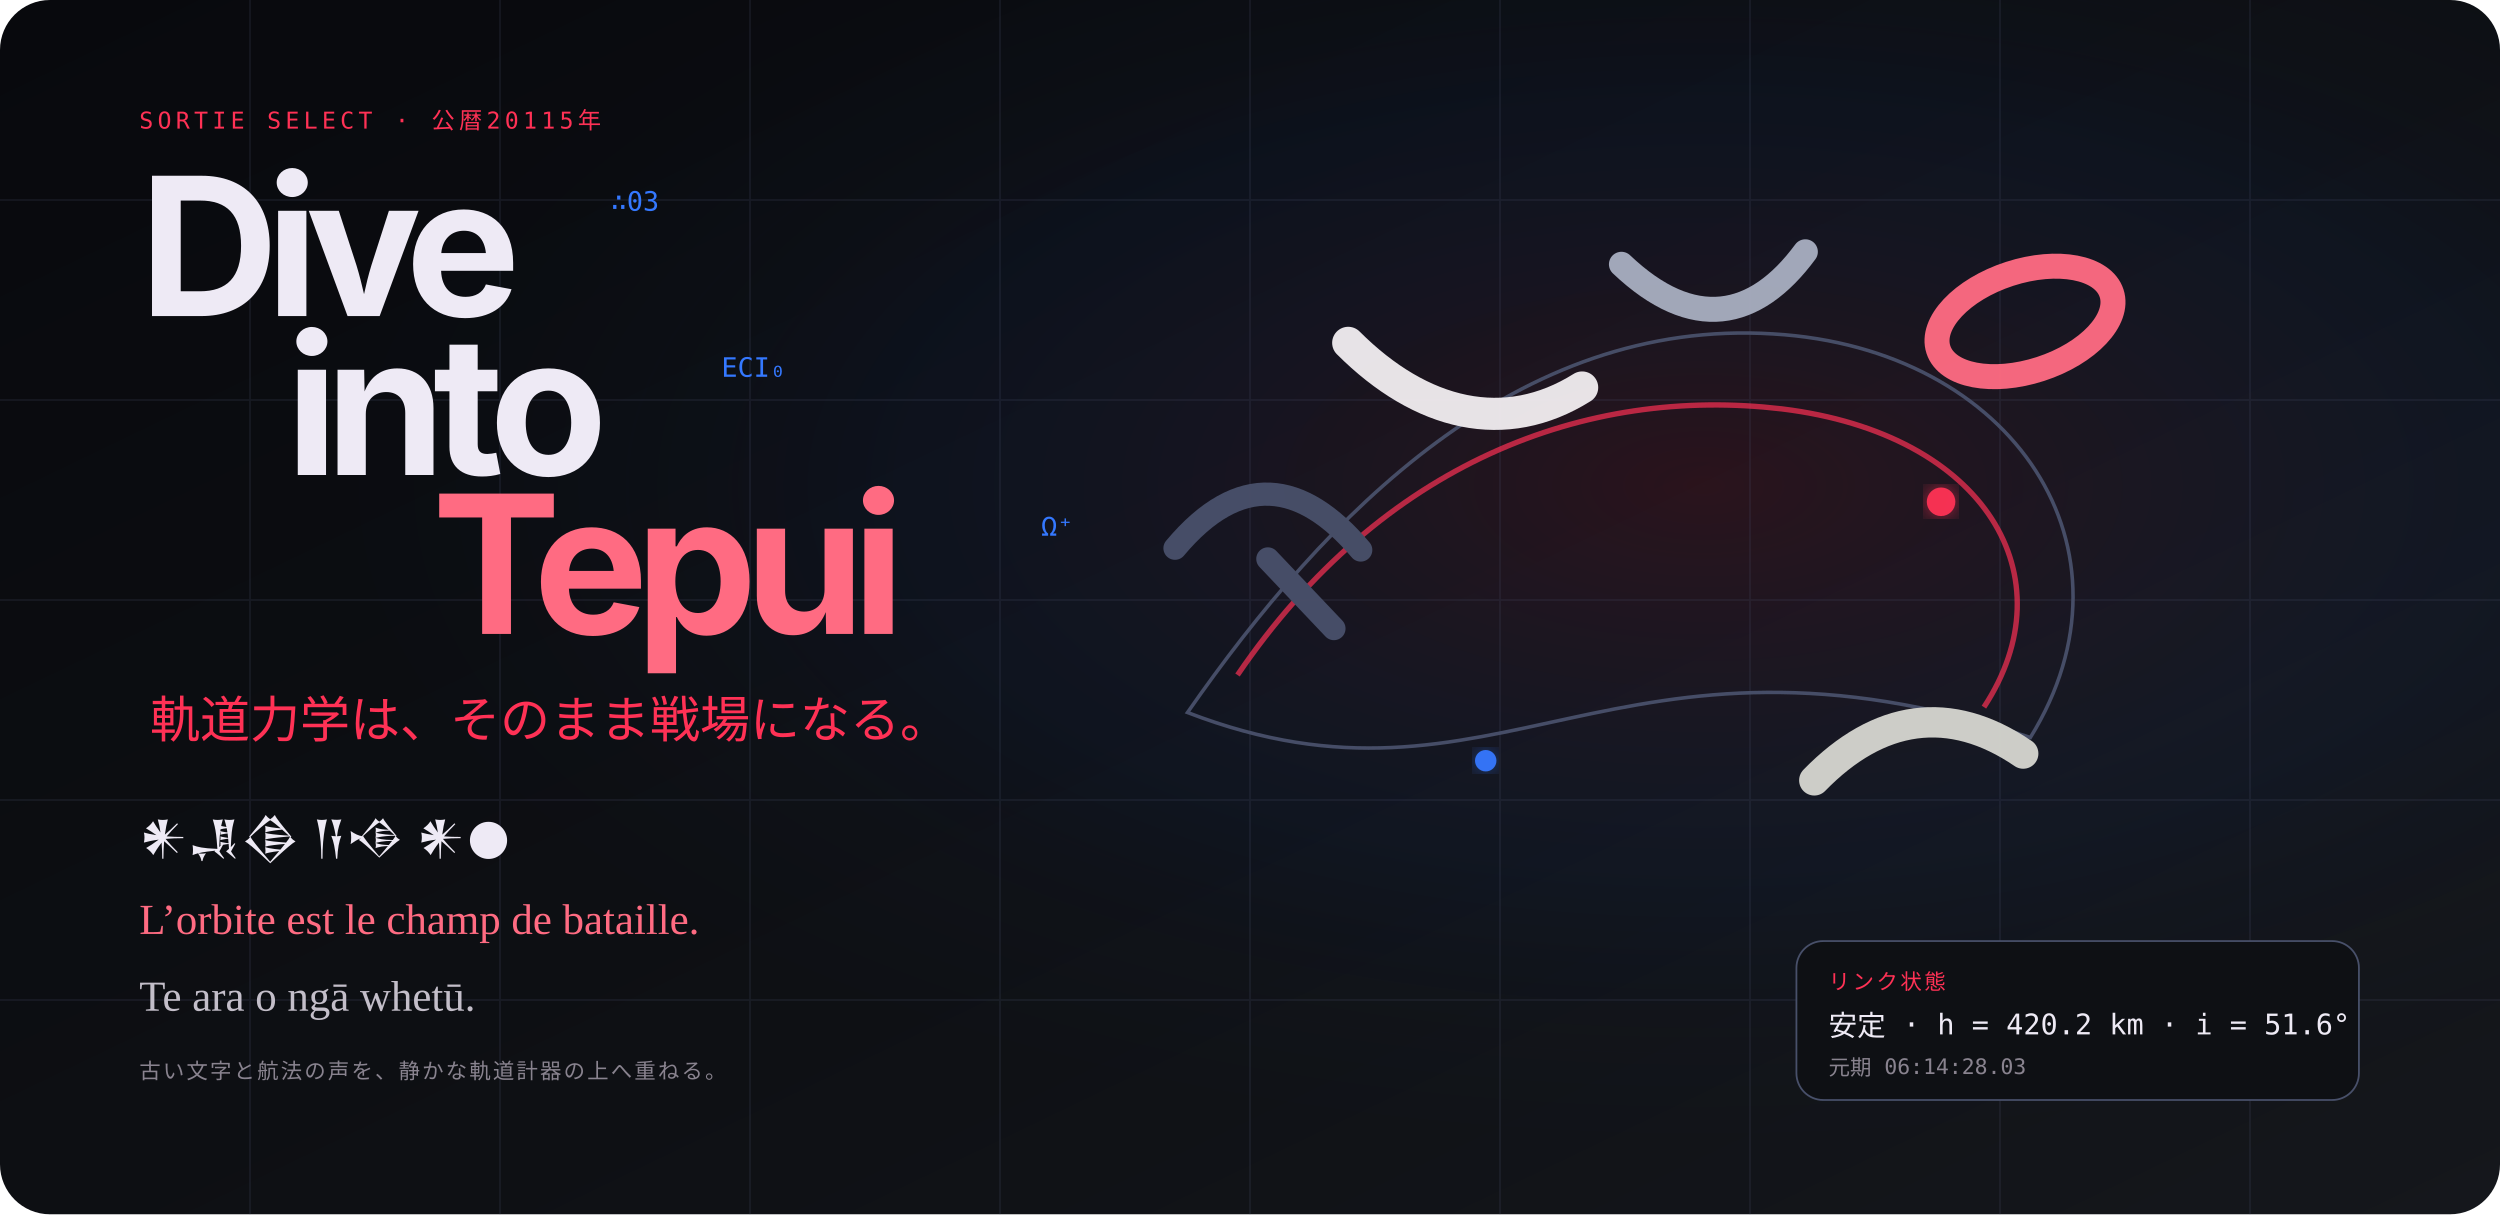
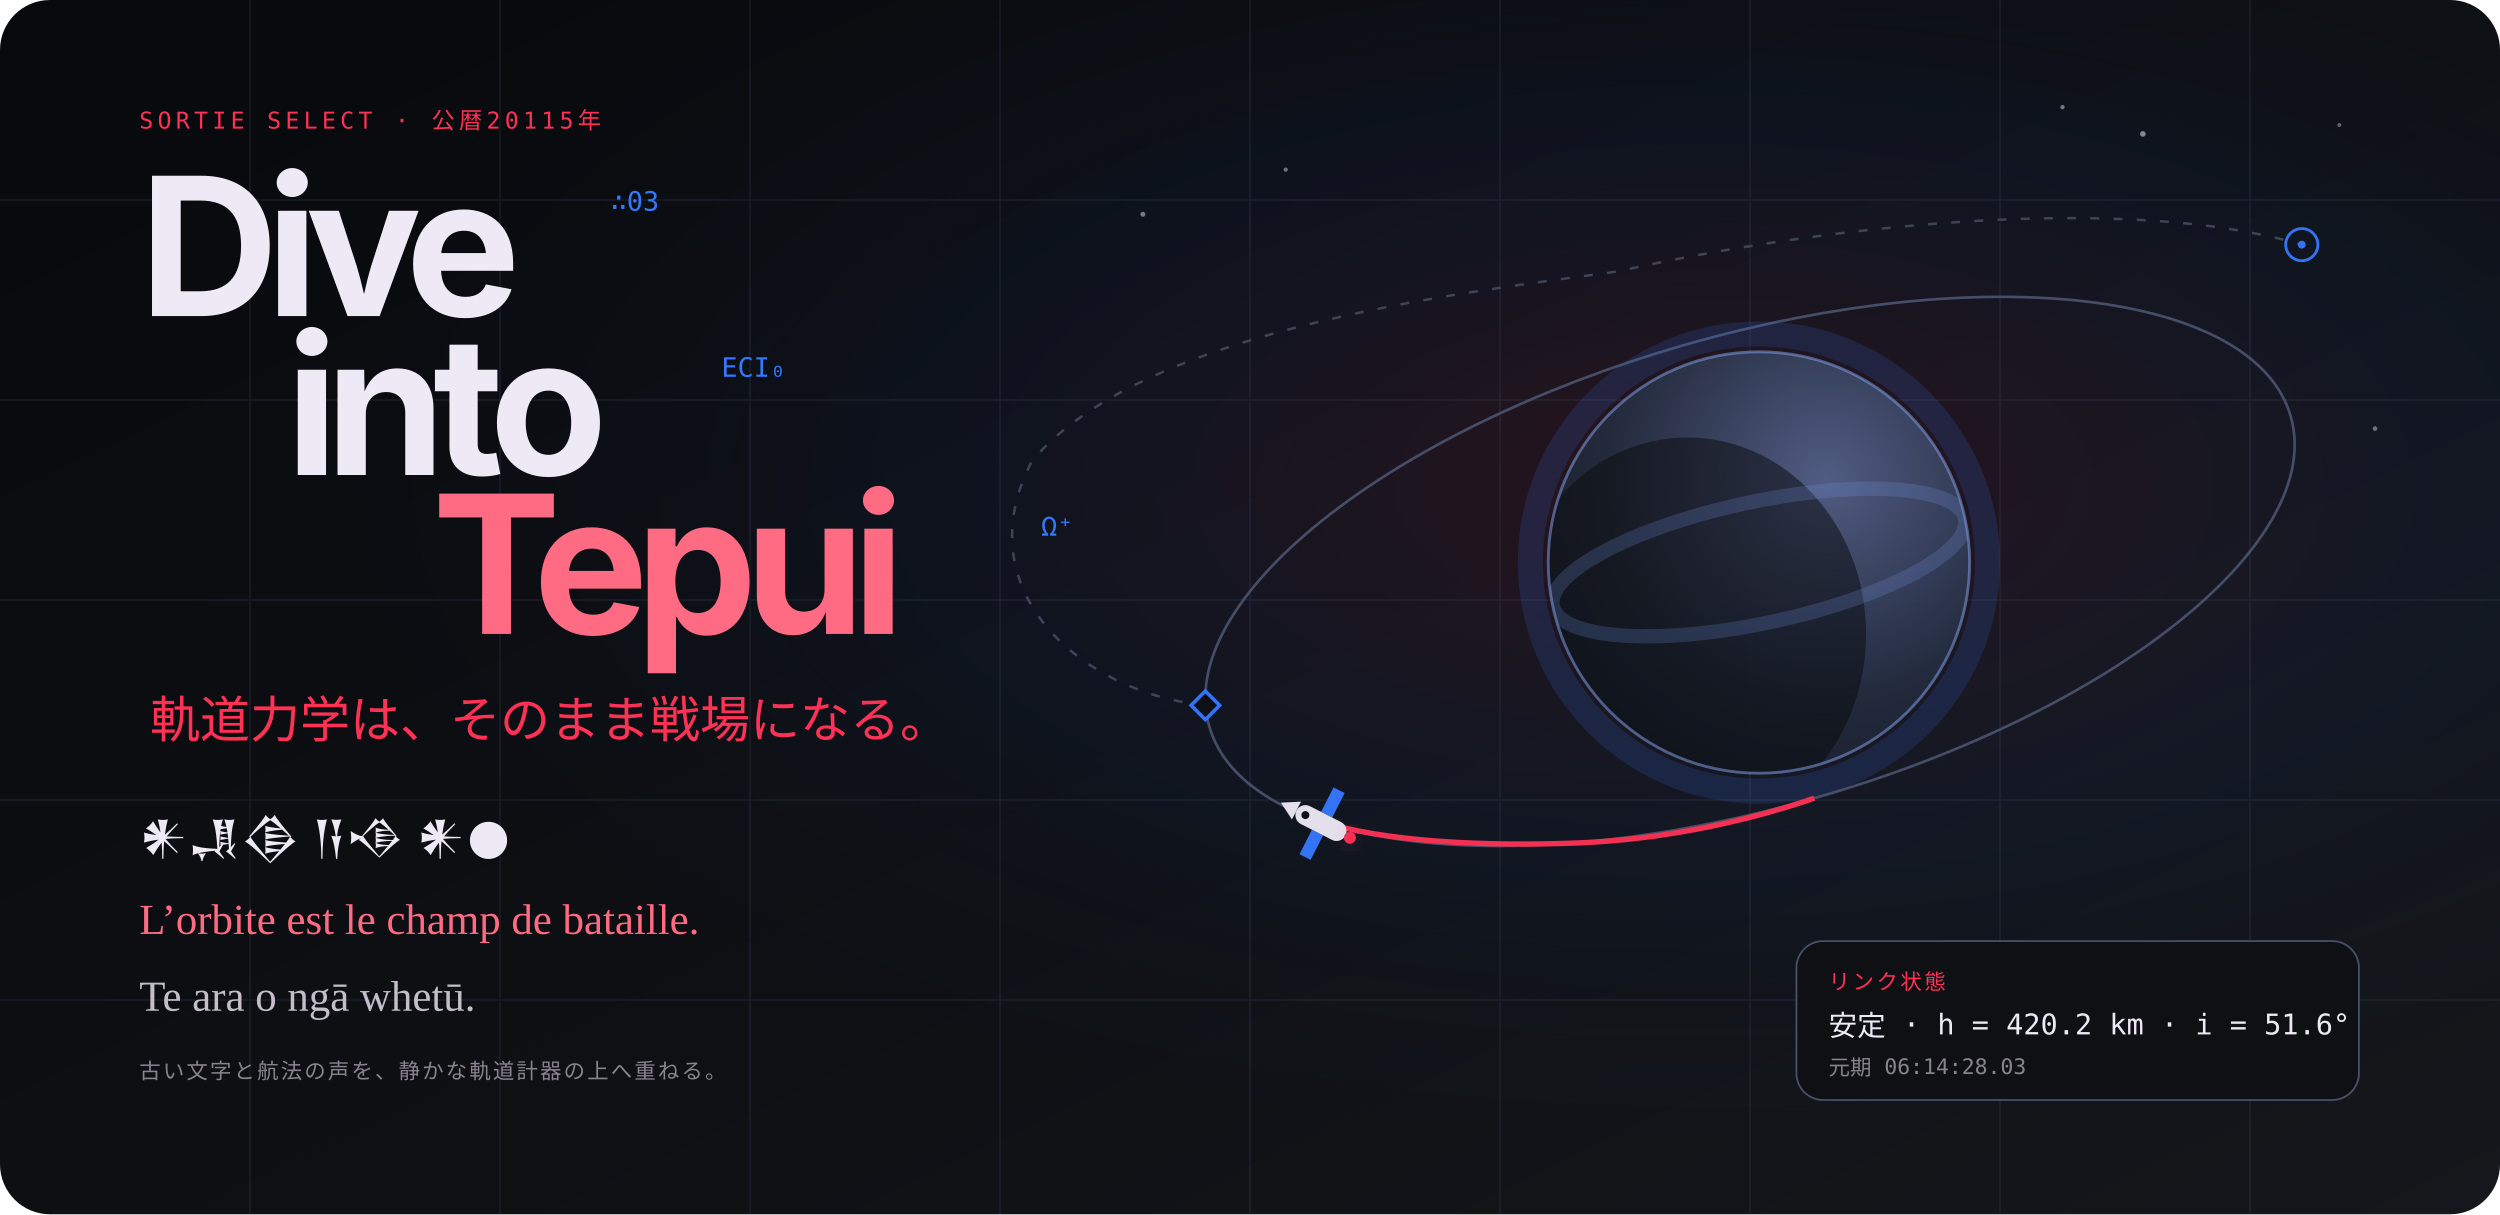
<svg xmlns="http://www.w3.org/2000/svg" width="1400" height="680" viewBox="0 0 1400 680" role="img" aria-labelledby="title desc">
  <defs>
    <linearGradient id="bg" x1="0" y1="0" x2="1" y2="1">
      <stop stop-color="#08090d" />
      <stop offset=".58" stop-color="#0e1014" />
      <stop offset="1" stop-color="#15171c" />
    </linearGradient>
    <radialGradient id="v" cx=".68" cy=".4" r=".58">
      <stop stop-color="#ff3155" stop-opacity=".12" />
      <stop offset=".55" stop-color="#3478ff" stop-opacity=".05" />
      <stop offset="1" stop-color="#08090d" stop-opacity="0" />
    </radialGradient>
+     <radialGradient id="planet" cx=".66" cy=".3" r="1.05">
+       <stop stop-color="#525f88" />
+       <stop offset=".5" stop-color="#232b3d" />
+       <stop offset="1" stop-color="#10131b" />
+     </radialGradient>
+     <clipPath id="pc">
+       <circle cx="985" cy="315" r="118" />
+     </clipPath>
    <filter id="glow">
      <feGaussianBlur stdDeviation="7" result="b" />
      <feMerge>
        <feMergeNode in="b" />
        <feMergeNode in="SourceGraphic" />
      </feMerge>
    </filter>
    <style>
    .sans{font-family:system-ui,-apple-system,"Hiragino Sans","Yu Gothic",sans-serif}
    .serif{font-family:"Times New Roman","Yu Mincho","Hiragino Mincho ProN",serif}
    .mono{font-family:ui-monospace,SFMono-Regular,Menlo,Consolas,"Yu Gothic",monospace}
-     .cuneiform{font-family:"Noto Sans Cuneiform","Segoe UI Historic",serif}
    .t{fill:#eeeaf5}.b{fill:#c3bec9}.d{fill:#89838f}.a{fill:#ff3155}.an{fill:#ff6b82}.s{fill:#3478ff}
  </style>
  </defs>
  <rect width="1400" height="680" rx="28" fill="url(#bg)" />
  <rect width="1400" height="680" rx="28" fill="url(#v)" />
  <g opacity=".2" stroke="#48506a">
    <path d="M0 112H1400M0 224H1400M0 336H1400M0 448H1400M0 560H1400" />
    <path d="M140 0V680M280 0V680M420 0V680M560 0V680M700 0V680M840 0V680M980 0V680M1120 0V680M1260 0V680" />
  </g>
-   <g transform="translate(915 305)" opacity=".95">
-     <path d="M-250 94C-172-18-65-127 78-118 213-110 287 3 222 108-11 31-76 161-250 94Z" fill="none" stroke="#48506a" stroke-width="2" />
-     <path d="M-222 73C-141-46-27-89 83-76 197-62 244 18 196 91" fill="none" stroke="#ff3155" stroke-width="3" opacity=".72" />
-     <circle cx="172" cy="-24" r="8" fill="#ff3155" filter="url(#glow)" />
-     <circle cx="-83" cy="121" r="6" fill="#3478ff" filter="url(#glow)" />
-     <g fill="none" stroke-linecap="round">
-       <path d="M-160-113C-119-72-72-61-29-88" stroke="#f1edf0" stroke-width="18" />
-       <path d="M-7-157C33-119 68-126 96-164" stroke="#a8aec0" stroke-width="14" />
-       <path d="M101 132C137 95 177 89 218 117" stroke="#d6d6d0" stroke-width="17" />
-       <ellipse cx="219" cy="-125" rx="51" ry="28" stroke="#ff6b82" stroke-width="14" transform="rotate(-18 219 -125)" />
-       <path d="M-257 2C-221-41-186-36-153 3M-205 8L-168 47" stroke="#48506a" stroke-width="13" />
+   <g opacity=".95">
+     <path d="M675 395C605 388 540 330 578 258 640 185 810 165 906 152 1022 126 1190 108 1289 137" fill="none" stroke="#3f4658" stroke-width="1.4" stroke-dasharray="5 8" />
+     <ellipse cx="980" cy="320" rx="315" ry="132" transform="rotate(-16 980 320)" fill="none" stroke="#48506a" stroke-width="1.5" />
+     <circle cx="985" cy="315" r="128" fill="none" stroke="#3478ff" stroke-opacity=".16" stroke-width="14" />
+     <circle cx="985" cy="315" r="118" fill="url(#planet)" />
+     <ellipse cx="945" cy="355" rx="100" ry="110" fill="#05070a" opacity=".5" clip-path="url(#pc)" />
+     <ellipse cx="985" cy="315" rx="118" ry="34" transform="rotate(-12 985 315)" fill="none" stroke="#7ea6ff" stroke-opacity=".2" stroke-width="8" clip-path="url(#pc)" />
+     <circle cx="985" cy="315" r="118" fill="none" stroke="#8fb1ff" stroke-opacity=".5" stroke-width="1.6" />
+     <path d="M1016 447C975 461 930 470 885 472 835 474 775 472 736 459" fill="none" stroke="#ff3155" stroke-width="3" />
+     <path d="M0 -8 8 0 0 8 -8 0Z" transform="translate(675 395)" fill="#0e1014" stroke="#3478ff" stroke-width="2" />
+     <circle cx="1289" cy="137" r="9" fill="none" stroke="#3478ff" stroke-width="1.6" />
+     <circle cx="1289" cy="137" r="2.2" fill="#3478ff" />
+     <g transform="translate(736 459) rotate(-153) scale(1.4)">
+       <rect x="-6" y="-15" width="5" height="11" fill="#3478ff" />
+       <rect x="-6" y="4" width="5" height="11" fill="#3478ff" />
+       <rect x="-14" y="-4" width="22" height="8" rx="4" fill="#eeeaf5" />
+       <path d="M8 -4 15 0 8 4Z" fill="#eeeaf5" />
+       <circle cx="4" cy="0" r="1.6" fill="#0e1014" />
+       <circle cx="-16" cy="0" r="2.4" fill="#ff3155" filter="url(#glow)" />
+     </g>
+     <g fill="#eeeaf5">
+       <circle cx="640" cy="120" r="1.4" opacity=".5" />
+       <circle cx="1200" cy="75" r="1.6" opacity=".55" />
+       <circle cx="1330" cy="240" r="1.3" opacity=".45" />
+       <circle cx="1310" cy="70" r="1.1" opacity=".4" />
+       <circle cx="720" cy="95" r="1.2" opacity=".45" />
+       <circle cx="1155" cy="60" r="1.2" opacity=".5" />
    </g>
  </g>
  <g transform="translate(78 72)">
    <text class="mono a" font-size="13" letter-spacing="2.4">SORTIE SELECT · 公暦20115年</text>
    <text x="0" y="105" class="sans t" font-size="108" font-weight="650" letter-spacing="-7">Dive</text>
    <text x="82" y="194" class="sans t" font-size="108" font-weight="650" letter-spacing="-7">into</text>
    <text x="164" y="283" class="sans an" font-size="108" font-weight="650" letter-spacing="-7">Tepui</text>
    <text x="264" y="46" class="mono s" font-size="15">∴03</text>
    <text x="326" y="139" class="mono s" font-size="15">ECI₀</text>
    <text x="505" y="228" class="mono s" font-size="15">Ω⁺</text>
    <text x="6" y="341" class="serif a" font-size="28">軌道力学は、そのまま戦場になる。</text>
  </g>
  <g transform="translate(78 478)">
-     <text class="cuneiform t" font-size="26">𒀭𒂗𒆠 𒀀𒈾 𒀭𒊹</text>
+     <g class="t" aria-label="𒀭𒂗𒆠 𒀀𒈾 𒀭𒊹">
+       <path transform="translate(0.00 0) scale(0.026 -0.026)" d="M494 -112Q494 -15 490.5 72.0Q487 159 481 236Q420 157 376.0 89.0Q332 21 301 -33Q246 56 148 120Q202 151 269.5 195.0Q337 239 417 300Q318 287 239.0 270.5Q160 254 100 237Q112 294 112 348Q112 402 100 453Q153 438 220.0 423.5Q287 409 369 397Q304 445 247.5 481.0Q191 517 144 544Q242 609 297 697Q325 648 364.5 586.5Q404 525 457 454Q444 541 429.0 611.0Q414 681 399 736Q450 724 504 724Q558 724 615 736Q598 674 581.5 592.5Q565 511 551 408Q612 459 678.0 520.0Q744 581 815 652L833 634Q762 563 702.0 497.5Q642 432 590 371Q669 365 758.5 361.5Q848 358 948 358V332Q840 332 744.5 328.0Q649 324 566 316Q620 251 685.5 179.0Q751 107 829 30L811 12Q736 86 667.0 149.5Q598 213 535 266Q528 184 524.0 89.5Q520 -5 520 -112Z" />
+       <path transform="translate(27.25 0) scale(0.026 -0.026)" d="M291 -161Q281 -110 268.5 -82.0Q256 -54 243.0 -35.0Q230 -16 217 6Q189 -1 161.0 -11.0Q133 -21 100 -33Q109 20 109 72Q109 124 100 182Q144 166 187.5 153.5Q231 141 288.0 131.0Q345 121 427.5 114.0Q510 107 632 101Q634 101 634 103Q627 206 620.0 280.5Q613 355 606.5 409.0Q600 463 592.5 504.5Q585 546 576.5 581.5Q568 617 558.0 653.5Q548 690 535 736Q586 724 640 724Q694 724 751 736Q741 699 732.0 665.0Q723 631 715 594Q735 590 765.5 584.0Q796 578 829 573Q820 612 809.5 649.5Q799 687 785 736Q836 724 890 724Q944 724 1001 736Q989 691 978.5 651.0Q968 611 959.5 566.0Q951 521 944.5 463.0Q938 405 932.5 326.5Q927 248 923 139Q943 159 963.0 180.0Q983 201 1002 223L1019 213Q990 161 969.0 120.0Q948 79 928 47Q942 23 967.5 -14.5Q993 -52 1029 -99L1013 -112Q977 -80 948.0 -55.0Q919 -30 894 -10H892V-8Q873 8 855.5 21.0Q838 34 821 47L884 102Q883 131 880.5 157.0Q878 183 876 207Q846 203 814.0 198.5Q782 194 755 189Q731 145 713.0 110.5Q695 76 678 47Q692 23 717.5 -14.5Q743 -52 779 -99L763 -112Q727 -80 698.0 -55.0Q669 -30 644 -10H642V-8Q623 8 605.5 21.0Q588 34 571 47L590 63Q490 52 421.5 43.0Q353 34 305.5 25.5Q258 17 219 6Q239 2 259.0 0.5Q279 -1 300 -1Q321 -1 342.5 1.0Q364 3 388 7Q375 -15 361.5 -34.5Q348 -54 336.0 -82.0Q324 -110 313 -161ZM673 139 713 180 698 175Q700 186 701.0 196.5Q702 207 702 218Q702 238 698 255Q709 250 738.5 244.0Q768 238 805.0 232.0Q842 226 875 222L866 321Q833 316 798.0 310.5Q763 305 736.0 300.0Q709 295 698 290Q700 301 701.0 311.5Q702 322 702 333Q702 353 698 370Q708 366 735.0 360.0Q762 354 797.0 348.5Q832 343 865 338Q862 365 859.5 389.0Q857 413 854 434Q822 430 789.5 425.0Q757 420 732.5 415.0Q708 410 698 405Q700 416 701.0 426.5Q702 437 702 448Q702 468 698 485Q708 481 732.0 475.5Q756 470 787.5 465.0Q819 460 850 455Q846 481 842.5 503.5Q839 526 834 546Q794 540 756.5 534.0Q719 528 702 522Q692 458 685.0 367.5Q678 277 673 139Z" />
+       <path transform="translate(56.60 0) scale(0.026 -0.026)" d="M644 -209 628 -194Q597 -164 552.5 -122.5Q508 -81 456.5 -33.5Q405 14 352.5 61.0Q300 108 251.5 149.0Q203 190 163.5 219.5Q124 249 100 261Q133 280 160.0 302.5Q187 325 213 357L205 350L189 365Q220 404 262.5 455.5Q305 507 350.5 562.5Q396 618 436.5 670.5Q477 723 506.0 765.5Q535 808 544 832Q590 773 643 740Q696 772 743 832Q752 808 781.0 765.5Q810 723 850.5 670.5Q891 618 936.5 562.5Q982 507 1024.5 455.5Q1067 404 1098 365L1082 350L1079 352Q1105 322 1131.0 300.5Q1157 279 1188 261Q1164 249 1123.5 218.5Q1083 188 1032.5 145.0Q982 102 927.5 53.0Q873 4 819.5 -44.5Q766 -93 721.0 -136.0Q676 -179 644 -209ZM642 -176Q677 -133 729.0 -72.0Q781 -11 836 54Q778 48 719.5 39.0Q661 30 613.0 19.5Q565 9 535 -3Q541 29 541 69Q541 107 535 140Q562 129 615.0 118.5Q668 108 733.5 99.0Q799 90 862 85Q888 117 913.5 148.0Q939 179 961 208Q903 203 838.5 196.5Q774 190 713.0 182.5Q652 175 605.0 166.5Q558 158 535 149Q541 181 541 221Q541 259 535 292Q555 284 605.0 275.5Q655 267 721.0 260.0Q787 253 856.5 247.0Q926 241 984 237Q1016 278 1039.0 311.0Q1062 344 1069 362L1061 369Q1019 365 960.5 360.0Q902 355 837.5 348.5Q773 342 712.5 334.5Q652 327 605.0 319.0Q558 311 535 302Q541 334 541 374Q541 412 535 445Q553 438 596.5 430.5Q640 423 698.0 416.0Q756 409 819.0 403.0Q882 397 941.0 393.0Q1000 389 1043 387Q1011 417 974.0 450.0Q937 483 899 517Q833 510 761.5 500.5Q690 491 630.0 479.5Q570 468 535 454Q541 486 541 526Q541 564 535 597Q555 589 591.5 580.5Q628 572 675.0 565.0Q722 558 772.5 552.0Q823 546 871 542Q807 598 746.0 646.0Q685 694 643 718Q605 696 551.5 654.0Q498 612 438.0 560.5Q378 509 320.5 457.0Q263 405 218 362Q226 342 253.0 303.5Q280 265 319.0 215.5Q358 166 403.0 111.5Q448 57 492.5 3.5Q537 -50 576.5 -96.5Q616 -143 642 -176Z" />
+       <path transform="translate(96.85 0) scale(0.026 -0.026)" d="M513 -112Q504 -22 494.0 48.0Q484 118 472.5 175.5Q461 233 446.0 283.0Q431 333 410 383Q434 379 458.0 376.0Q482 373 507 373Q484 511 459.0 598.5Q434 686 411 736Q440 732 468.5 729.5Q497 727 527 727Q552 727 577.0 729.0Q602 731 627 736Q608 688 578.5 596.0Q549 504 534 373Q556 374 578.5 376.5Q601 379 626 383Q592 300 569.5 180.5Q547 61 539 -112ZM195 -112Q195 93 181.0 253.0Q167 413 145.0 533.0Q123 653 100 736Q151 724 205 724Q259 724 316 736Q293 653 271.0 533.5Q249 414 235.0 254.0Q221 94 221 -112Z" />
+       <path transform="translate(115.75 0) scale(0.026 -0.026)" d="M718 -88 705 -76Q674 -47 628.5 -4.0Q583 39 531.5 86.0Q480 133 429.5 176.5Q379 220 338.0 252.0Q297 284 274 296Q302 311 322 329Q273 315 214.5 279.0Q156 243 100 204Q112 267 112 342Q112 414 100 486Q166 440 234.0 409.0Q302 378 354 374L347 381Q373 413 407.5 455.0Q442 497 478.5 542.0Q515 587 548.5 630.0Q582 673 605.5 708.0Q629 743 636 762Q656 737 675.5 719.0Q695 701 718 687Q762 715 799 762Q806 742 829.5 707.5Q853 673 886.5 630.0Q920 587 957.0 542.0Q994 497 1028.5 455.0Q1063 413 1089 381L1076 369L1069 375Q1111 324 1162 296Q1139 284 1096.5 251.0Q1054 218 1002.0 172.5Q950 127 896.5 78.0Q843 29 796.0 -15.0Q749 -59 718 -88ZM716 -61Q750 -20 801.0 40.0Q852 100 904 162Q820 159 767.5 151.0Q715 143 684.5 133.5Q654 124 637 117Q640 132 642.0 147.0Q644 162 644 178Q644 202 638 227H637V230Q643 259 643 288Q643 300 642.0 312.0Q641 324 638 337H637V340Q643 369 643 398Q643 410 642.0 422.0Q641 434 638 447H637V450Q643 479 643 508Q643 534 637 561Q654 554 685.5 543.5Q717 533 772.5 524.5Q828 516 918 513Q862 563 808.0 606.0Q754 649 718 670Q687 652 643.0 617.5Q599 583 550.0 540.5Q501 498 454.0 456.0Q407 414 370 379Q377 362 399.0 330.5Q421 299 452.5 258.5Q484 218 521.0 173.5Q558 129 594.5 85.0Q631 41 663.0 3.5Q695 -34 716 -61ZM1041 402Q1018 423 992.5 446.5Q967 470 940 494Q846 492 787.5 484.0Q729 476 695.0 466.5Q661 457 642 449Q664 441 719.0 430.5Q774 420 856.0 411.5Q938 403 1041 402ZM1007 292Q1053 351 1065 379L1060 384Q952 384 866.0 376.0Q780 368 722.5 357.5Q665 347 642 339Q673 327 764.0 310.5Q855 294 1007 292ZM921 183 994 274Q848 272 760.5 256.0Q673 240 642 229Q660 222 692.0 212.0Q724 202 779.5 194.0Q835 186 921 183Z" />
+       <path transform="translate(155.32 0) scale(0.026 -0.026)" d="M494 -112Q494 -15 490.5 72.0Q487 159 481 236Q420 157 376.0 89.0Q332 21 301 -33Q246 56 148 120Q202 151 269.5 195.0Q337 239 417 300Q318 287 239.0 270.5Q160 254 100 237Q112 294 112 348Q112 402 100 453Q153 438 220.0 423.5Q287 409 369 397Q304 445 247.5 481.0Q191 517 144 544Q242 609 297 697Q325 648 364.5 586.5Q404 525 457 454Q444 541 429.0 611.0Q414 681 399 736Q450 724 504 724Q558 724 615 736Q598 674 581.5 592.5Q565 511 551 408Q612 459 678.0 520.0Q744 581 815 652L833 634Q762 563 702.0 497.5Q642 432 590 371Q669 365 758.5 361.5Q848 358 948 358V332Q840 332 744.5 328.0Q649 324 566 316Q620 251 685.5 179.0Q751 107 829 30L811 12Q736 86 667.0 149.5Q598 213 535 266Q528 184 524.0 89.5Q520 -5 520 -112Z" />
+       <path transform="translate(182.57 0) scale(0.026 -0.026)" d="M500 -116Q417 -116 344.5 -85.0Q272 -54 217.0 1.0Q162 56 131.0 128.5Q100 201 100 284Q100 367 131.0 439.5Q162 512 217.0 567.0Q272 622 344.5 653.0Q417 684 500 684Q583 684 655.5 653.0Q728 622 783.0 567.0Q838 512 869.0 439.5Q900 367 900 284Q900 201 869.0 128.5Q838 56 783.0 1.0Q728 -54 655.5 -85.0Q583 -116 500 -116Z" />
+     </g>
    <text y="45" class="serif an" font-size="24">L’orbite est le champ de bataille.</text>
    <text y="88" class="serif b" font-size="24">Te ara o ngā whetū.</text>
    <text y="126" class="mono d" font-size="12" letter-spacing="1.2">古い文字と航法の声を、静かな軌道計器の上へ重ねる。</text>
  </g>
  <g transform="translate(1006 527)">
    <rect width="315" height="89" rx="15" fill="#0e1014" stroke="#48506a" />
    <text x="18" y="27" class="mono a" font-size="12" letter-spacing="1.4">リンク状態</text>
    <text x="18" y="53" class="mono t" font-size="16">安定 · h = 420.2 km · i = 51.6°</text>
    <text x="18" y="75" class="mono d" font-size="12">元期 06:14:28.03</text>
  </g>
</svg>
